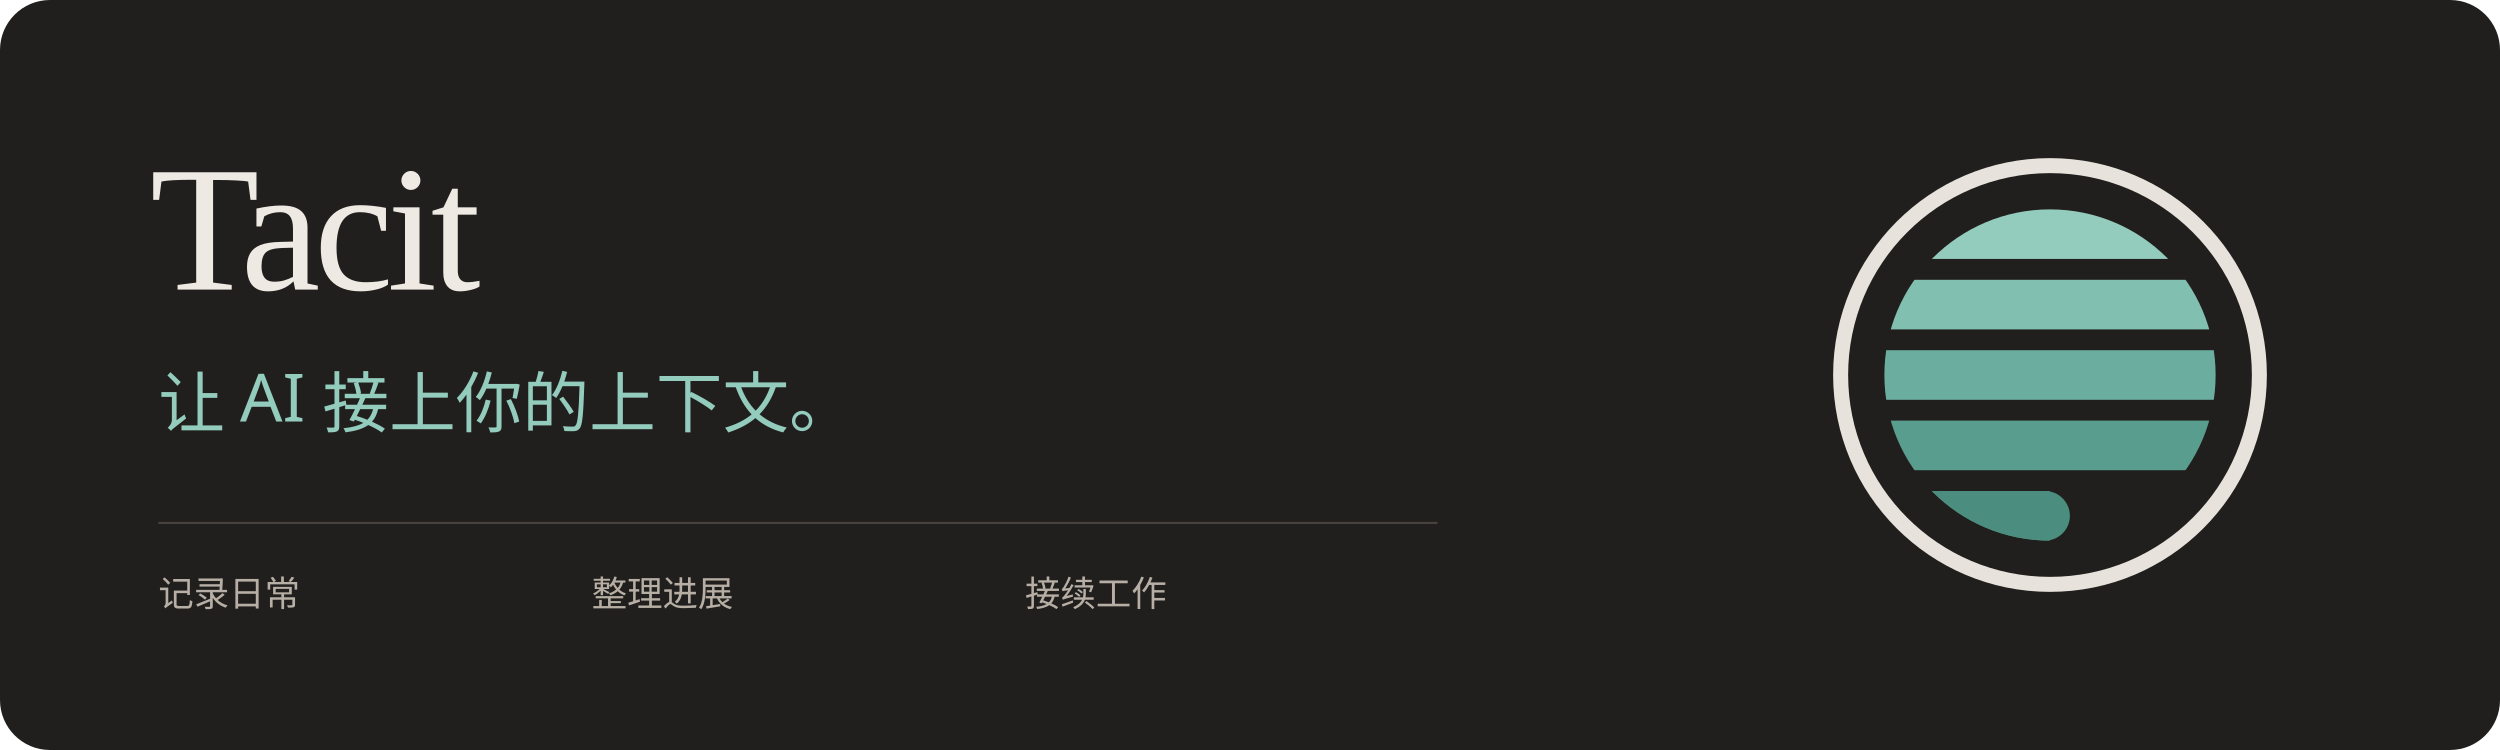
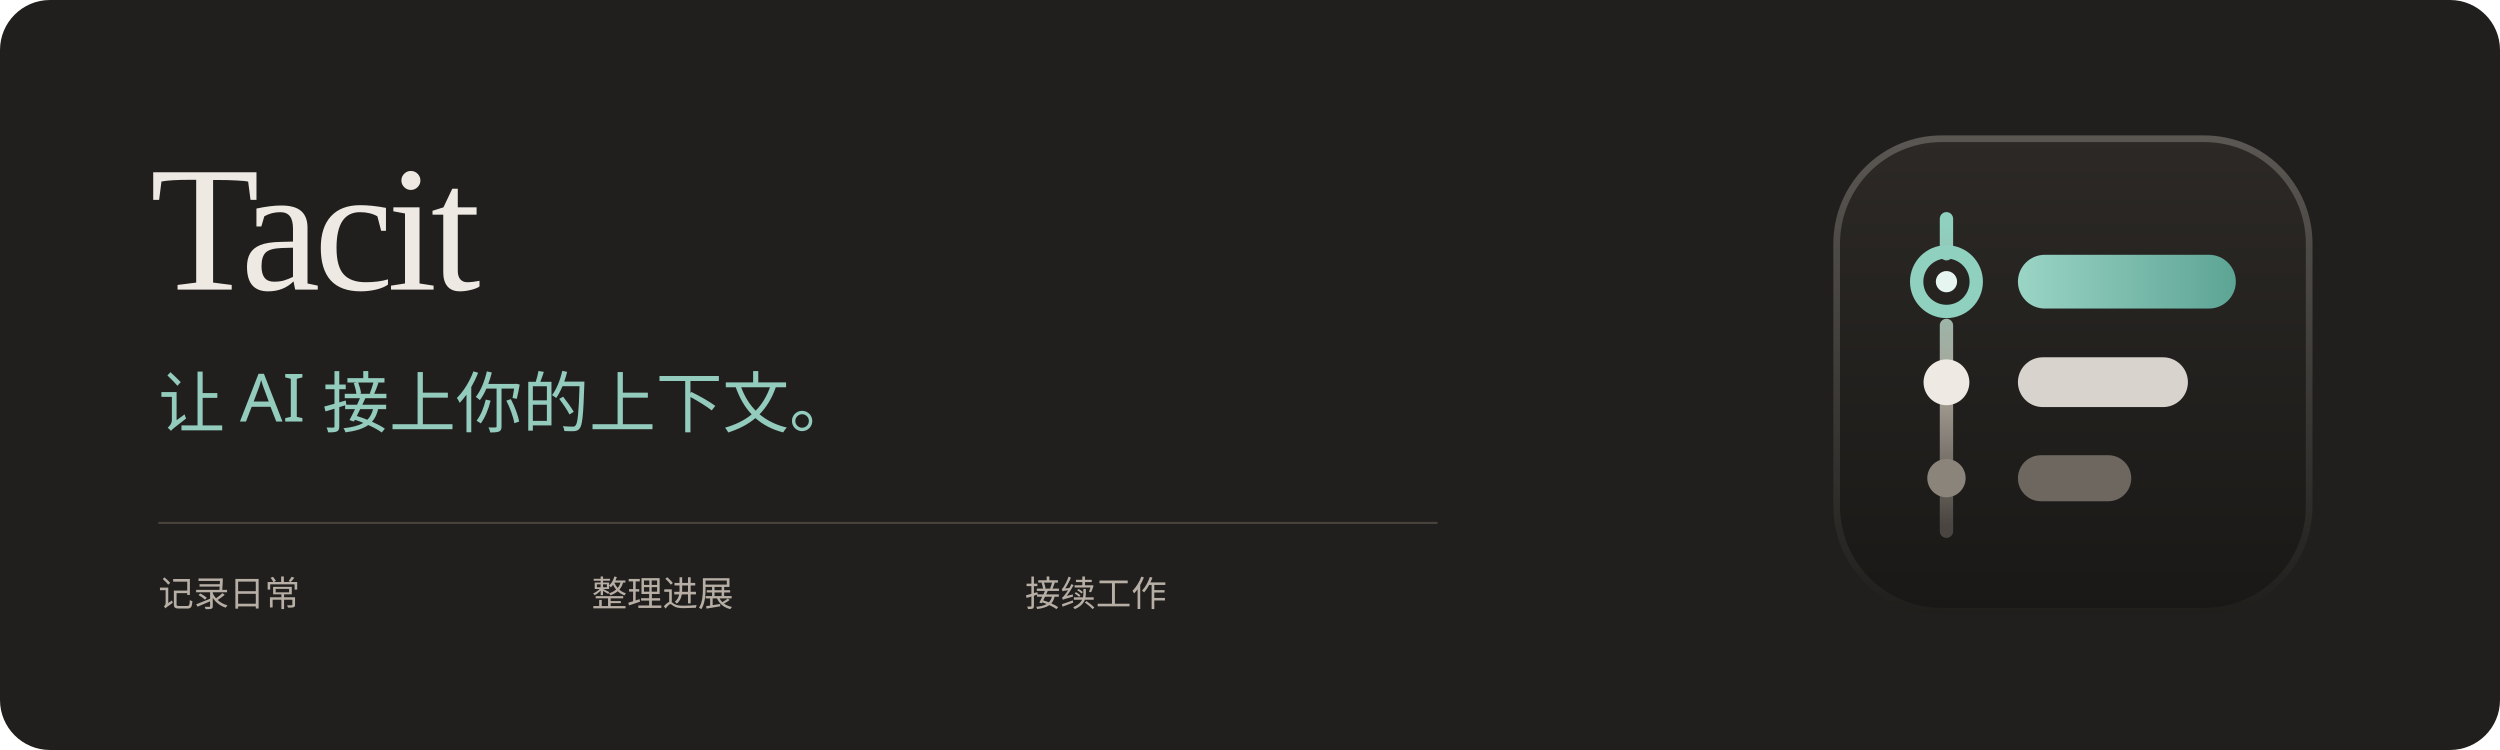
<svg xmlns="http://www.w3.org/2000/svg" width="1200" height="360" viewBox="0 0 1200 360" role="img" aria-labelledby="title description">
  <defs>
-     <clipPath id="disc">
-       <circle cx="984" cy="180" r="79.5" />
-     </clipPath>
+     <linearGradient id="bg" x1="0" y1="0" x2="0" y2="1">
+       <stop offset="0%" stop-color="#2c2926" />
+       <stop offset="100%" stop-color="#191816" />
+     </linearGradient>
+     <linearGradient id="rim" x1="0" y1="0" x2="0" y2="1">
+       <stop offset="0%" stop-color="#fffaf2" stop-opacity="0.22" />
+       <stop offset="100%" stop-color="#fffaf2" stop-opacity="0.03" />
+     </linearGradient>
+     <linearGradient id="rail" x1="935" y1="108" x2="935" y2="252" gradientUnits="userSpaceOnUse">
+       <stop offset="0%" stop-color="#8fd0bf" />
+       <stop offset="55%" stop-color="#a8a197" />
+       <stop offset="100%" stop-color="#4a4540" />
+     </linearGradient>
+     <linearGradient id="bar" x1="969" y1="138" x2="1074" y2="138" gradientUnits="userSpaceOnUse">
+       <stop offset="0%" stop-color="#9ad4c5" />
+       <stop offset="100%" stop-color="#5ca494" />
+     </linearGradient>
  </defs>
  <rect width="1200" height="360" rx="24" fill="#211f1d" />
  <text x="72" y="139" font-family="Georgia, 'Times New Roman', serif" font-size="86" fill="#eeeae3" letter-spacing="-3">Tacit</text>
  <text x="76" y="205" font-family="'PingFang SC', 'Microsoft YaHei', sans-serif" font-size="32" fill="#93cbbd">让 AI 接上你的上下文。</text>
  <path d="M76 251H690" stroke="#49433e" />
  <text x="76" y="291" font-family="'PingFang SC', 'Microsoft YaHei', sans-serif" font-size="17" fill="#b7afa5">记录日常</text>
  <text x="284" y="291" font-family="'PingFang SC', 'Microsoft YaHei', sans-serif" font-size="17" fill="#b7afa5">整理进展</text>
  <text x="492" y="291" font-family="'PingFang SC', 'Microsoft YaHei', sans-serif" font-size="17" fill="#b7afa5">接续工作</text>
-   <circle cx="984" cy="180" r="100.5" fill="none" stroke="#e7e3dc" stroke-width="7.2" />
-   <g clip-path="url(#disc)">
-     <path fill="#93cbbd" d="M904.5 100.5h159v23.803H904.5z" />
-     <path fill="#81bfb0" d="M904.5 134.299h159v23.803H904.5z" />
-     <path fill="#6bae9f" d="M904.5 168.098h159v23.803H904.5z" />
-     <path fill="#599d8e" d="M904.5 201.897h159v23.803H904.5z" />
-     <rect x="904.5" y="235.696" width="89.04" height="23.804" rx="11.902" fill="#4b8d7e" />
-     <path fill="#4b8d7e" d="M904.5 235.696H984V259.5h-79.5z" />
-   </g>
+   <rect x="880" y="65" width="230" height="230" rx="52" fill="url(#bg)" />
+   <rect x="881.6" y="66.6" width="226.8" height="226.8" rx="50.4" fill="none" stroke="url(#rim)" stroke-width="3.2" />
+   <path d="M934.3 105 V121.8 M934.3 156.2 V255" fill="none" stroke="url(#rail)" stroke-width="6.4" stroke-linecap="round" />
+   <circle cx="934.3" cy="135.2" r="14.3" fill="none" stroke="#8fd0bf" stroke-width="6.4" />
+   <circle cx="934.3" cy="135.2" r="5.1" fill="#e7f5f1" />
+   <rect x="968.6" y="122.3" width="104.6" height="25.8" rx="12.9" fill="url(#bar)" />
+   <circle cx="934.3" cy="183.5" r="11" fill="#eeeae3" />
+   <rect x="968.6" y="171.5" width="81.6" height="23.9" rx="11.95" fill="#e7e3dc" opacity="0.92" />
+   <circle cx="934.3" cy="229.5" r="9.2" fill="#8b847b" />
+   <rect x="968.6" y="218.5" width="54.4" height="22.1" rx="11.05" fill="#6d6760" />
</svg>
